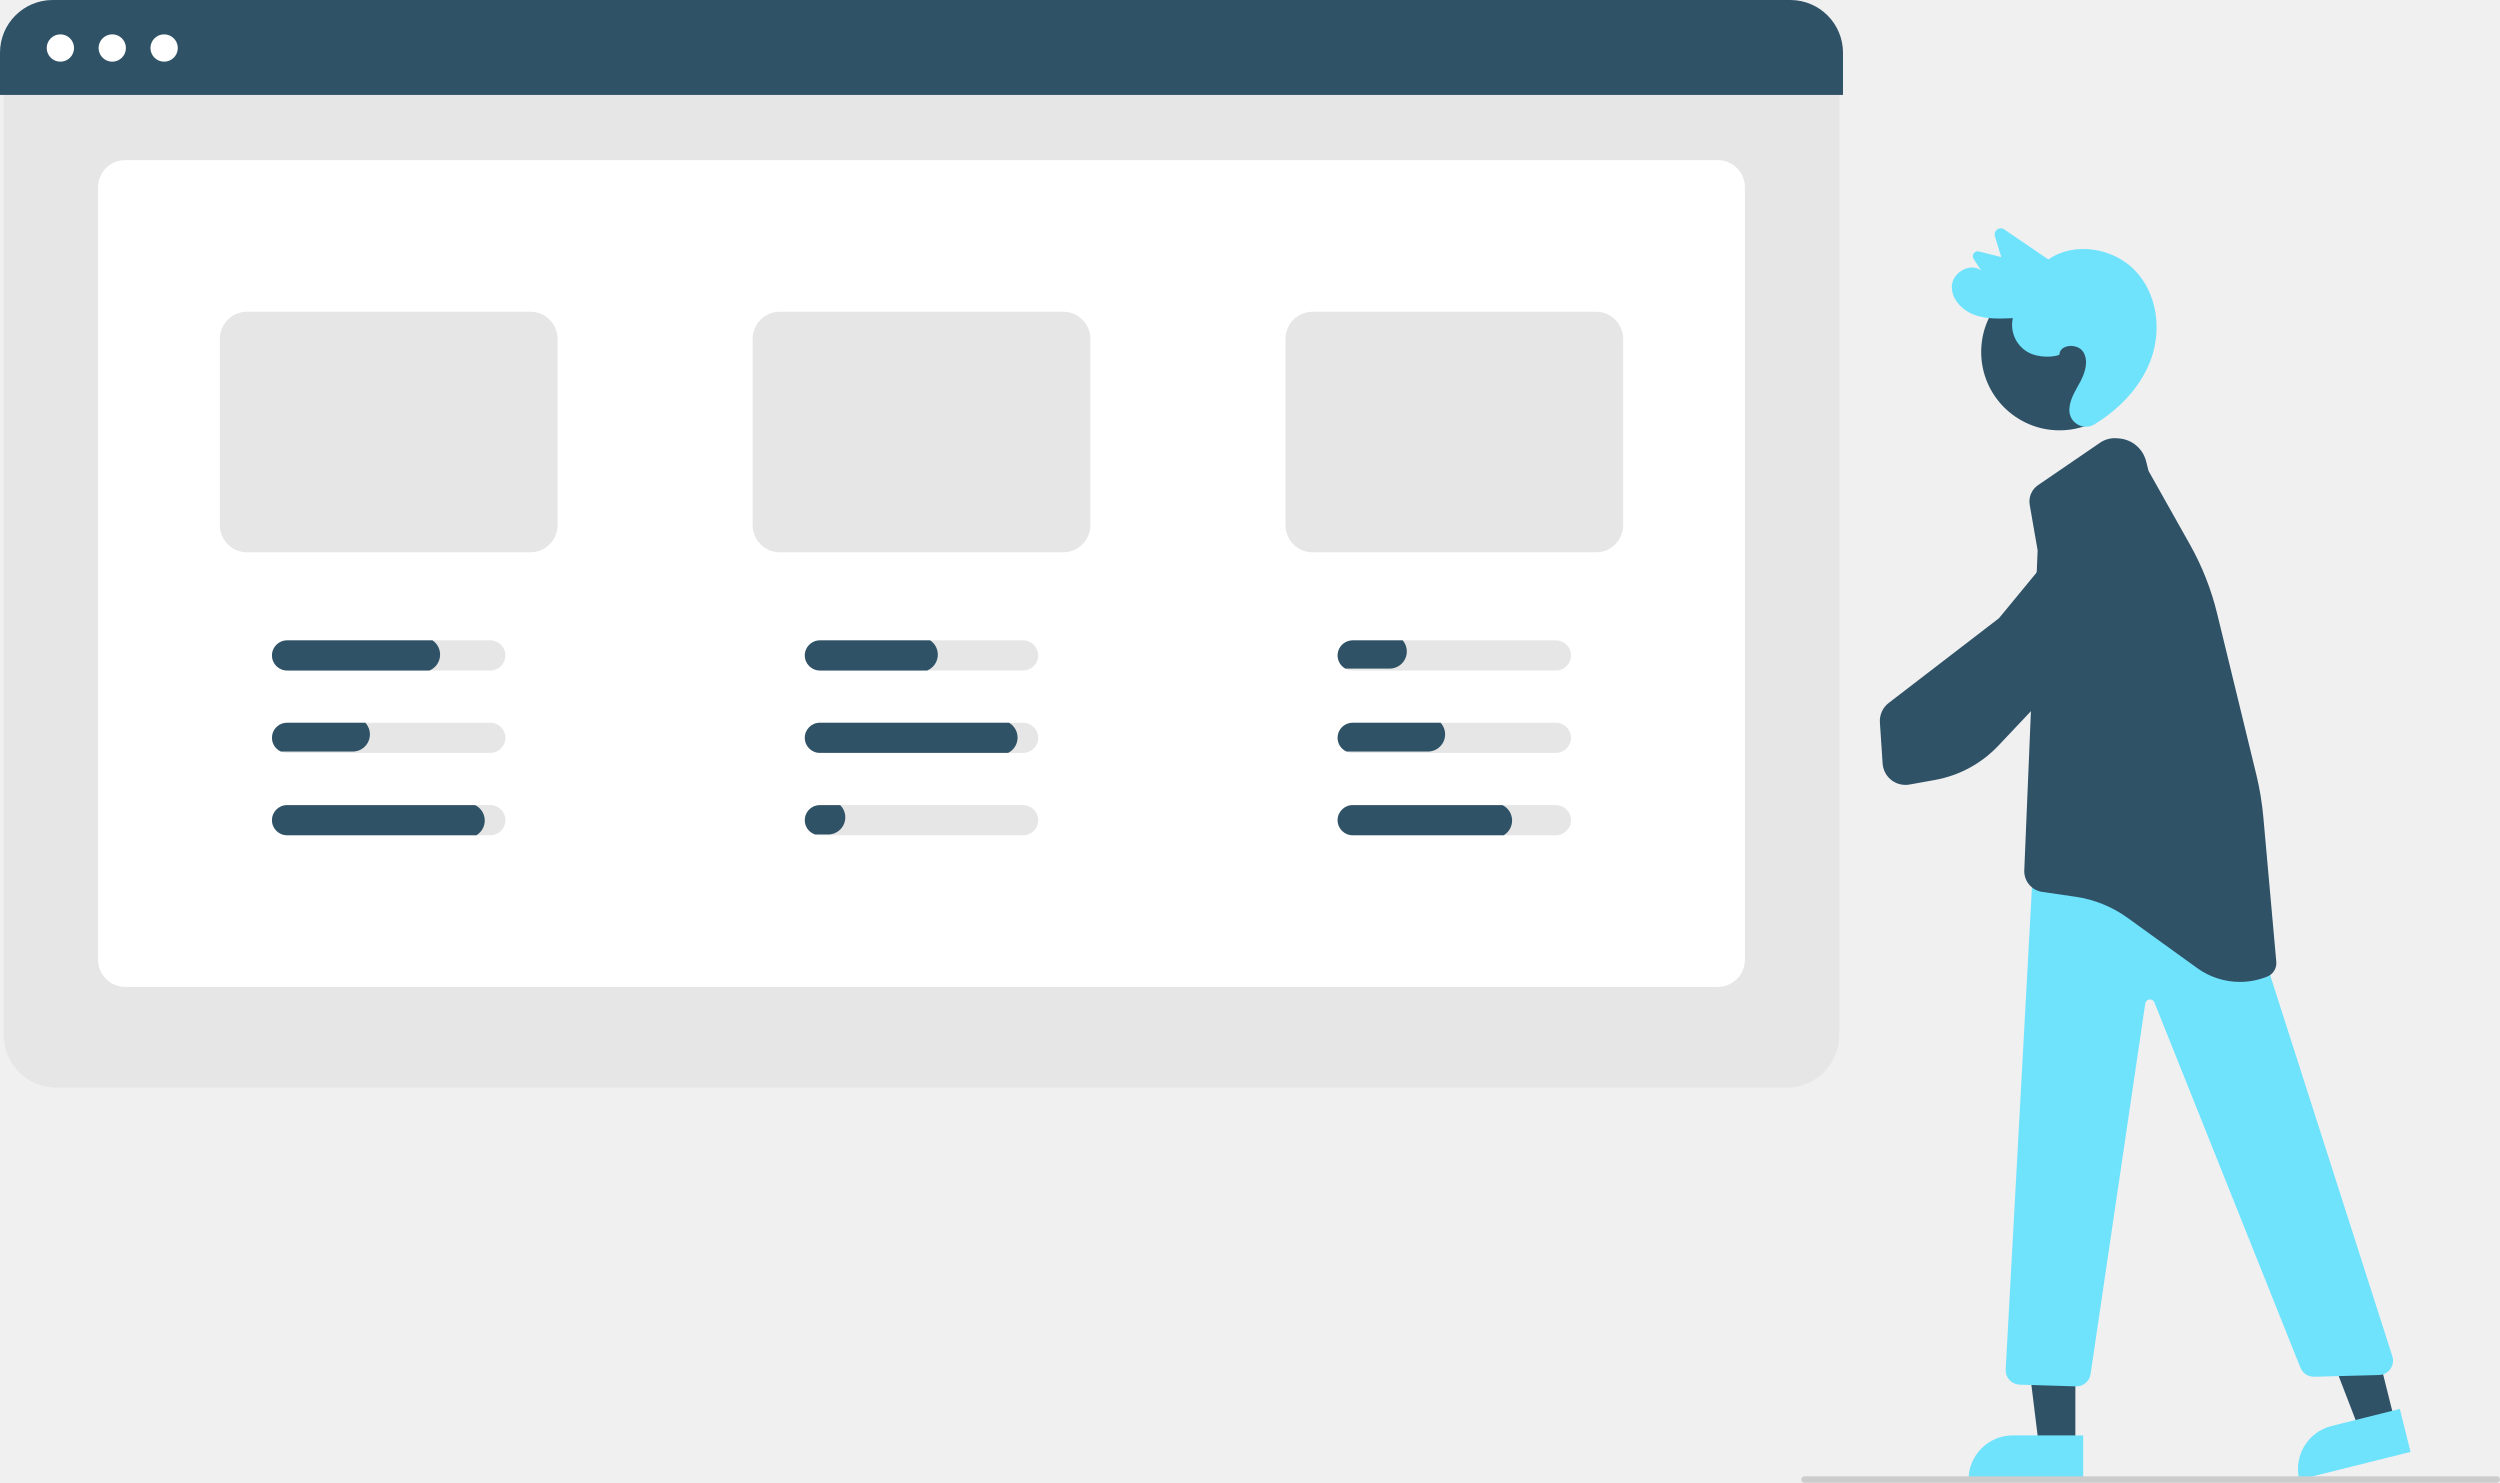
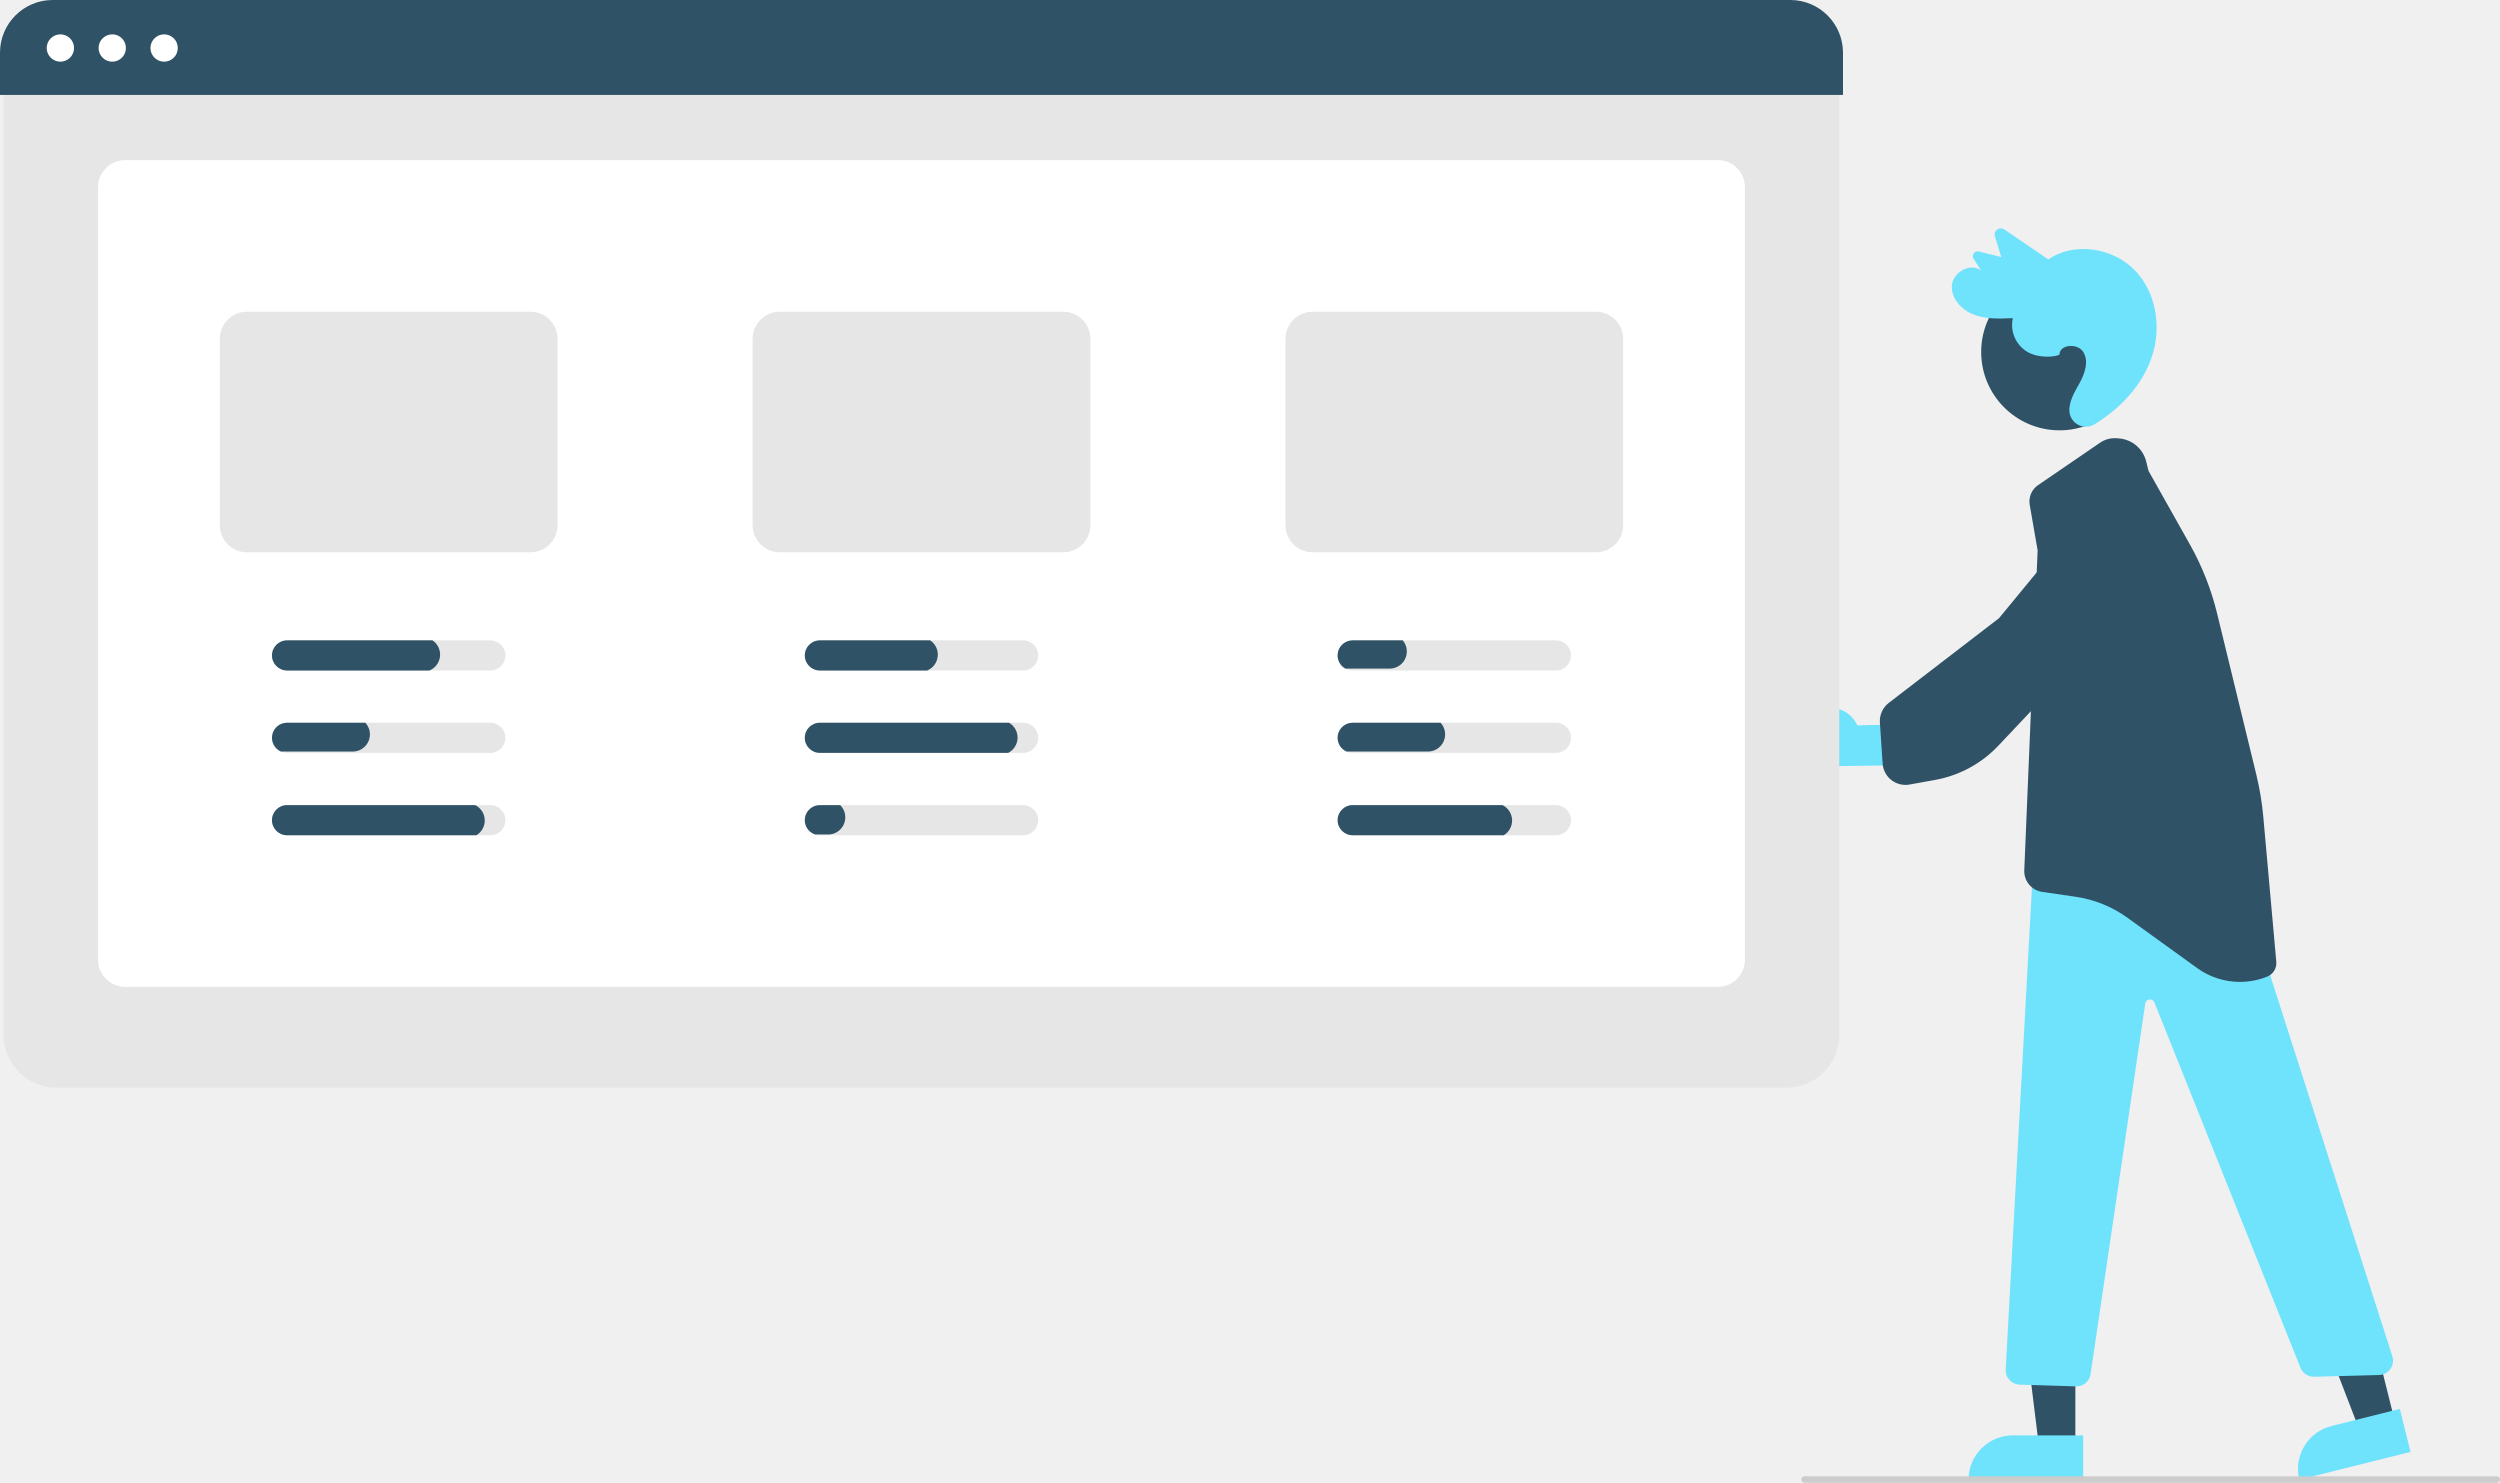
<svg xmlns="http://www.w3.org/2000/svg" data-name="Layer 1" width="783.574" height="464.726" viewBox="0 0 783.574 464.726">
-   <path d="M776.529,441.056a9.377,9.377,0,0,1,13.828,3.939l21.421-.566L815.297,457.363l-30.261.374a9.428,9.428,0,0,1-8.506-16.68Z" transform="translate(-208.213 -217.637)" fill="transparent" data-darkreader-inline-fill="" style="--darkreader-inline-fill: #f4a2a2;" />
+   <path d="M776.529,441.056a9.377,9.377,0,0,1,13.828,3.939l21.421-.566L815.297,457.363l-30.261.374a9.428,9.428,0,0,1-8.506-16.68Z" transform="translate(-208.213 -217.637)" fill="#6FE2FC" data-darkreader-inline-fill="" style="--darkreader-inline-fill: #f4a2a2;" />
  <path d="M800.554,461.73a7.176,7.176,0,0,1-2.269-4.771l-.857-12.857a7.153,7.153,0,0,1,2.784-6.16l34.535-26.533,20.075-24.368a12.569,12.569,0,0,1,17.06-2.176l0.0 0a12.55,12.55,0,0,1,2.671,17.679l-23.383,31.217-16.647,17.63a36.207,36.207,0,0,1-19.788,10.702l-8.032,1.442a7.172,7.172,0,0,1-5.68-1.407Q800.779,461.94,800.554,461.73Z" transform="translate(-208.213 -217.637)" fill="#2f5267" data-darkreader-inline-fill="" style="--darkreader-inline-fill: #9dbacc;" />
  <polygon points="750.584 445.362 739.493 448.132 723.53 406.669 739.9 402.581 750.584 445.362" fill="#2f5267" data-darkreader-inline-fill="" style="--darkreader-inline-fill: #f4a2a2;" />
  <path d="M940.552,663.383h22.048a0,0,0,0,1,0,0v13.882a0,0,0,0,1,0,0H926.67a0,0,0,0,1,0,0v0A13.882,13.882,0,0,1,940.552,663.383Z" transform="translate(-342.4784 31.20912) rotate(-14.02161)" fill="#6FE2FC" data-darkreader-inline-fill="" style="--darkreader-inline-fill: #c5c1ba;" />
  <polygon points="650.479 453.158 639.047 453.157 633.611 409.061 650.483 409.062 650.479 453.158" fill="#2f5267" data-darkreader-inline-fill="" style="--darkreader-inline-fill: #f4a2a2;" />
  <path d="M630.881,449.89h22.048a0,0,0,0,1,0,0v13.882a0,0,0,0,1,0,0H616.999a0,0,0,0,1,0,0v0A13.882,13.882,0,0,1,630.881,449.89Z" fill="#6FE2FC" data-darkreader-inline-fill="" style="--darkreader-inline-fill: #c5c1ba;" />
  <circle cx="645.523" cy="110.318" r="24.561" fill="#2f5267" data-darkreader-inline-fill="" style="--darkreader-inline-fill: #f4a2a2;" />
  <path d="M853.689,328.825c.045-3.285,5.699-3.697,7.46-.897s.631,6.453-.921,9.368c-1.615,3.035-3.71,6.1-3.387,9.547a5.198,5.198,0,0,0,7.963,3.718c8.023-4.94,14.795-12.13,17.792-20.893,3.151-9.216,1.577-20.203-5.239-27.284s-19.036-9.084-27.126-3.423l-13.809-9.405a1.927,1.927,0,0,0-2.965,2.095l2.019,6.563-6.975-1.755a1.533,1.533,0,0,0-1.712,2.287l2.395,3.72c-3.193-2.627-8.71.367-9.168,4.419s2.836,7.787,6.708,9.314,8.198,1.353,12.369,1.155a9.823,9.823,0,0,0,4.558,10.575C847.258,330.02,852.24,329.527,853.689,328.825Z" transform="translate(-208.213 -217.637)" fill="#6FE2FC" data-darkreader-inline-fill="" style="--darkreader-inline-fill: #c5c1ba;" />
  <path d="M859.01,652.173c-.047,0-.095-0-.143-.002l-17.658-.55a4.501,4.501,0,0,1-4.353-4.743l8.832-162.167,67.86,19.244L958.046,642.738a4.5,4.5,0,0,1-4.166,5.873l-20.338.54a4.542,4.542,0,0,1-4.298-2.828L883.473,531.829a1.5,1.5,0,0,0-2.877.337L863.459,648.33A4.5,4.5,0,0,1,859.01,652.173Z" transform="translate(-208.213 -217.637)" fill="#6FE2FC" data-darkreader-inline-fill="" style="--darkreader-inline-fill: #454450;" />
  <path d="M910.254,525.396a22.88,22.88,0,0,1-13.418-4.36l-21.836-15.762a36.852,36.852,0,0,0-16.184-6.559l-10.507-1.532a6.565,6.565,0,0,1-5.627-6.788l4.187-100.249-2.486-14.291a6.181,6.181,0,0,1,2.593-6.146l19.461-13.315a8.142,8.142,0,0,1,5.23-1.395l.711.056a9.529,9.529,0,0,1,8.503,7.195l.746,2.985,12.948,23.018a85.423,85.423,0,0,1,8.548,21.681l12.274,50.439a90.979,90.979,0,0,1,2.209,13.348l4.065,45.359a4.549,4.549,0,0,1-2.859,4.659A23.028,23.028,0,0,1,910.254,525.396Z" transform="translate(-208.213 -217.637)" fill="#2f5267" data-darkreader-inline-fill="" style="--darkreader-inline-fill: #455b68;" />
  <path d="M869.522,489.069a9.377,9.377,0,0,1,9.012-11.204l7.819-19.95,13.283,1.795-11.438,28.019a9.428,9.428,0,0,1-18.676,1.34Z" transform="translate(-208.213 -217.637)" fill="#2f5267" data-darkreader-inline-fill="" style="--darkreader-inline-fill: #f4a2a2;" />
  <path d="M897.918,474.989a7.176,7.176,0,0,1-5.278.233l-12.175-4.217a7.153,7.153,0,0,1-4.589-4.963L864.883,423.901,850.255,395.923a12.569,12.569,0,0,1,4.638-16.56l0-0a12.55,12.55,0,0,1,17.324,4.424l19.649,33.693,9.757,22.198a36.207,36.207,0,0,1,2.153,22.393l-1.799,7.96a7.173,7.173,0,0,1-3.507,4.684Q898.199,474.864,897.918,474.989Z" transform="translate(-208.213 -217.637)" fill="#2f5267" data-darkreader-inline-fill="" style="--darkreader-inline-fill: #9dbacc;" />
  <path d="M768.208,558.538H225.867a16.519,16.519,0,0,1-16.5-16.5V236.239H784.708V542.038A16.519,16.519,0,0,1,768.208,558.538Z" transform="translate(-208.213 -217.637)" fill="#e6e6e6" data-darkreader-inline-fill="" style="--darkreader-inline-fill: #454749;" />
  <path d="M746.625,526.955H247.45a8.51,8.51,0,0,1-8.5-8.5V276.321a8.51,8.51,0,0,1,8.5-8.5H746.625a8.51,8.51,0,0,1,8.5,8.5V518.455A8.51,8.51,0,0,1,746.625,526.955Z" transform="translate(-208.213 -217.637)" fill="#fff" data-darkreader-inline-fill="" style="--darkreader-inline-fill: #3a3b3c;" />
  <path d="M785.862,247.385H208.213V234.137a16.519,16.519,0,0,1,16.5-16.5H769.362a16.519,16.519,0,0,1,16.5,16.5Z" transform="translate(-208.213 -217.637)" fill="#2f5267" data-darkreader-inline-fill="" style="--darkreader-inline-fill: #455b68;" />
  <path d="M374.463,315.343h-88.85a8.506,8.506,0,0,0-8.5,8.5v58.4a8.506,8.506,0,0,0,8.5,8.5h88.85a8.512,8.512,0,0,0,8.5-8.5v-58.4A8.512,8.512,0,0,0,374.463,315.343Z" transform="translate(-208.213 -217.637)" fill="#e6e6e6" data-darkreader-inline-fill="" style="--darkreader-inline-fill: #454749;" />
  <path d="M541.463,315.343h-88.85a8.506,8.506,0,0,0-8.5,8.5v58.4a8.506,8.506,0,0,0,8.5,8.5h88.85a8.512,8.512,0,0,0,8.5-8.5v-58.4A8.512,8.512,0,0,0,541.463,315.343Z" transform="translate(-208.213 -217.637)" fill="#e6e6e6" data-darkreader-inline-fill="" style="--darkreader-inline-fill: #454749;" />
  <path d="M708.463,315.343h-88.85a8.506,8.506,0,0,0-8.5,8.5v58.4a8.506,8.506,0,0,0,8.5,8.5h88.85a8.512,8.512,0,0,0,8.5-8.5v-58.4A8.512,8.512,0,0,0,708.463,315.343Z" transform="translate(-208.213 -217.637)" fill="#e6e6e6" data-darkreader-inline-fill="" style="--darkreader-inline-fill: #454749;" />
  <path d="M361.893,418.343h-63.71a4.725,4.725,0,1,0,0,9.45h63.71a4.725,4.725,0,1,0,0-9.45Z" transform="translate(-208.213 -217.637)" fill="#e6e6e6" data-darkreader-inline-fill="" style="--darkreader-inline-fill: #d4d2ce;" />
  <path d="M361.893,444.163h-63.71a4.722,4.722,0,0,0-1.94,9.03,4.662,4.662,0,0,0,1.94.42h63.71a4.725,4.725,0,1,0,0-9.45Z" transform="translate(-208.213 -217.637)" fill="#e6e6e6" data-darkreader-inline-fill="" style="--darkreader-inline-fill: #d4d2ce;" />
  <path d="M361.893,469.983h-63.71a4.725,4.725,0,1,0,0,9.45h63.71a4.725,4.725,0,1,0,0-9.45Z" transform="translate(-208.213 -217.637)" fill="#e6e6e6" data-darkreader-inline-fill="" style="--darkreader-inline-fill: #d4d2ce;" />
  <path d="M528.893,418.343h-63.71a4.725,4.725,0,1,0,0,9.45h63.71a4.725,4.725,0,1,0,0-9.45Z" transform="translate(-208.213 -217.637)" fill="#e6e6e6" data-darkreader-inline-fill="" style="--darkreader-inline-fill: #d4d2ce;" />
  <path d="M528.893,444.163h-63.71a4.725,4.725,0,1,0,0,9.45h63.71a4.725,4.725,0,1,0,0-9.45Z" transform="translate(-208.213 -217.637)" fill="#e6e6e6" data-darkreader-inline-fill="" style="--darkreader-inline-fill: #d4d2ce;" />
  <path d="M528.893,469.983h-63.71a4.725,4.725,0,0,0-1.49,9.21,4.605,4.605,0,0,0,1.49.24h63.71a4.725,4.725,0,1,0,0-9.45Z" transform="translate(-208.213 -217.637)" fill="#e6e6e6" data-darkreader-inline-fill="" style="--darkreader-inline-fill: #d4d2ce;" />
  <path d="M695.893,418.343h-63.71a4.725,4.725,0,1,0,0,9.45h63.71a4.725,4.725,0,1,0,0-9.45Z" transform="translate(-208.213 -217.637)" fill="#e6e6e6" data-darkreader-inline-fill="" style="--darkreader-inline-fill: #d4d2ce;" />
  <path d="M695.893,444.163h-63.71a4.722,4.722,0,0,0-1.94,9.03,4.662,4.662,0,0,0,1.94.42h63.71a4.725,4.725,0,1,0,0-9.45Z" transform="translate(-208.213 -217.637)" fill="#e6e6e6" data-darkreader-inline-fill="" style="--darkreader-inline-fill: #d4d2ce;" />
  <path d="M695.893,469.983h-63.71a4.725,4.725,0,1,0,0,9.45h63.71a4.725,4.725,0,1,0,0-9.45Z" transform="translate(-208.213 -217.637)" fill="#e6e6e6" data-darkreader-inline-fill="" style="--darkreader-inline-fill: #d4d2ce;" />
  <circle cx="18.925" cy="15.049" r="4.283" fill="#fff" data-darkreader-inline-fill="" style="--darkreader-inline-fill: #e1dfdd;" />
  <circle cx="35.184" cy="15.049" r="4.283" fill="#fff" data-darkreader-inline-fill="" style="--darkreader-inline-fill: #e1dfdd;" />
  <circle cx="51.443" cy="15.049" r="4.283" fill="#fff" data-darkreader-inline-fill="" style="--darkreader-inline-fill: #e1dfdd;" />
  <path d="M343.763,418.343H298.183a4.725,4.725,0,1,0,0,9.45h44.63a5.379,5.379,0,0,0,.95-9.45Z" transform="translate(-208.213 -217.637)" fill="#2f5267" data-darkreader-inline-fill="" style="--darkreader-inline-fill: #9dbacc;" />
  <path d="M322.713,444.163H298.183a4.722,4.722,0,0,0-1.94,9.03h22.53a5.382,5.382,0,0,0,5.38-5.38A5.271,5.271,0,0,0,322.713,444.163Z" transform="translate(-208.213 -217.637)" fill="#2f5267" data-darkreader-inline-fill="" style="--darkreader-inline-fill: #9dbacc;" />
  <path d="M357.133,469.983H298.183a4.725,4.725,0,1,0,0,9.45H357.513a5.368,5.368,0,0,0-.38-9.45Z" transform="translate(-208.213 -217.637)" fill="#2f5267" data-darkreader-inline-fill="" style="--darkreader-inline-fill: #9dbacc;" />
  <path d="M647.873,418.343H632.183a4.725,4.725,0,0,0-2.31,8.85h13.9a5.382,5.382,0,0,0,5.38-5.38A5.295,5.295,0,0,0,647.873,418.343Z" transform="translate(-208.213 -217.637)" fill="#2f5267" data-darkreader-inline-fill="" style="--darkreader-inline-fill: #9dbacc;" />
  <path d="M659.713,444.163H632.183a4.722,4.722,0,0,0-1.94,9.03h25.53a5.382,5.382,0,0,0,5.38-5.38A5.271,5.271,0,0,0,659.713,444.163Z" transform="translate(-208.213 -217.637)" fill="#2f5267" data-darkreader-inline-fill="" style="--darkreader-inline-fill: #9dbacc;" />
  <path d="M679.133,469.983H632.183a4.725,4.725,0,1,0,0,9.45H679.513a5.368,5.368,0,0,0-.38-9.45Z" transform="translate(-208.213 -217.637)" fill="#2f5267" data-darkreader-inline-fill="" style="--darkreader-inline-fill: #9dbacc;" />
  <path d="M524.463,444.163H465.183a4.725,4.725,0,1,0,0,9.45h59.01a5.368,5.368,0,0,0,.27-9.45Z" transform="translate(-208.213 -217.637)" fill="#2f5267" data-darkreader-inline-fill="" style="--darkreader-inline-fill: #9dbacc;" />
  <path d="M471.543,469.983H465.183a4.725,4.725,0,0,0-1.49,9.21h4.08a5.382,5.382,0,0,0,5.38-5.38A5.314,5.314,0,0,0,471.543,469.983Z" transform="translate(-208.213 -217.637)" fill="#2f5267" data-darkreader-inline-fill="" style="--darkreader-inline-fill: #9dbacc;" />
  <path d="M499.763,418.343H465.183a4.725,4.725,0,1,0,0,9.45h33.63a5.379,5.379,0,0,0,.95-9.45Z" transform="translate(-208.213 -217.637)" fill="#2f5267" data-darkreader-inline-fill="" style="--darkreader-inline-fill: #9dbacc;" />
  <path d="M990.787,682.363h-217a1,1,0,0,1,0-2h217a1,1,0,1,1,0,2Z" transform="translate(-208.213 -217.637)" fill="#ccc" data-darkreader-inline-fill="" style="--darkreader-inline-fill: #515456;" />
</svg>
